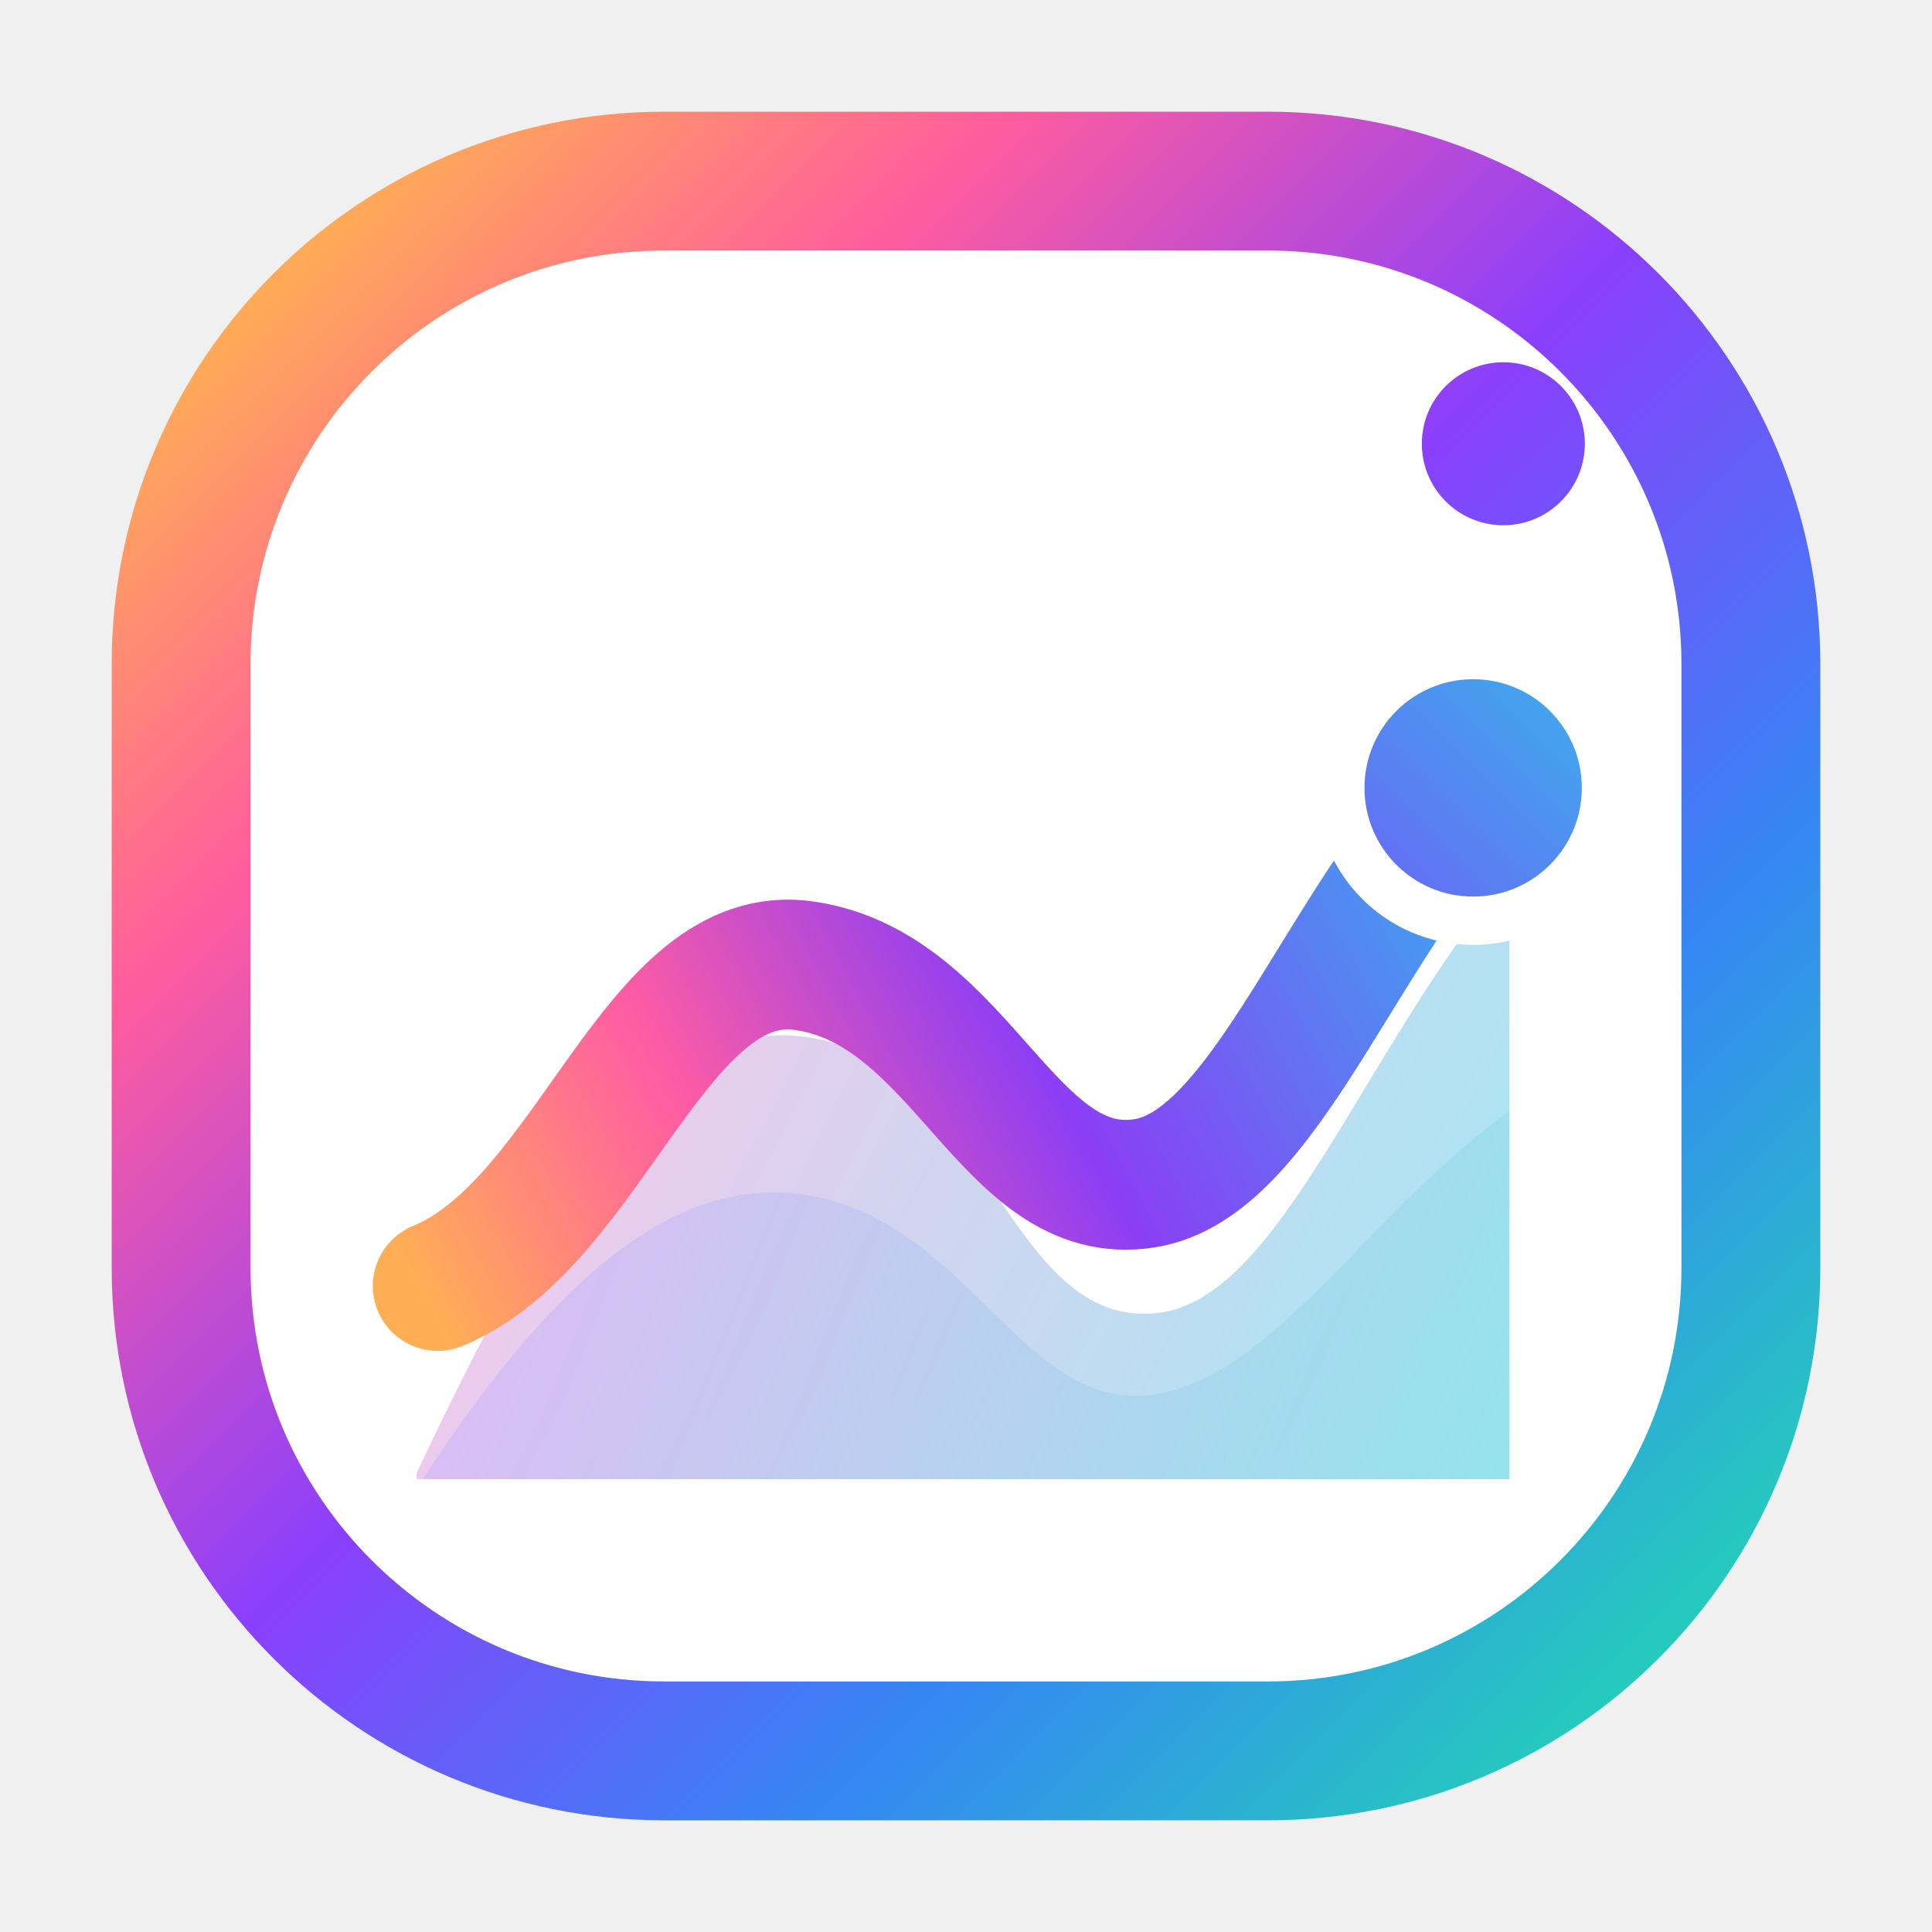
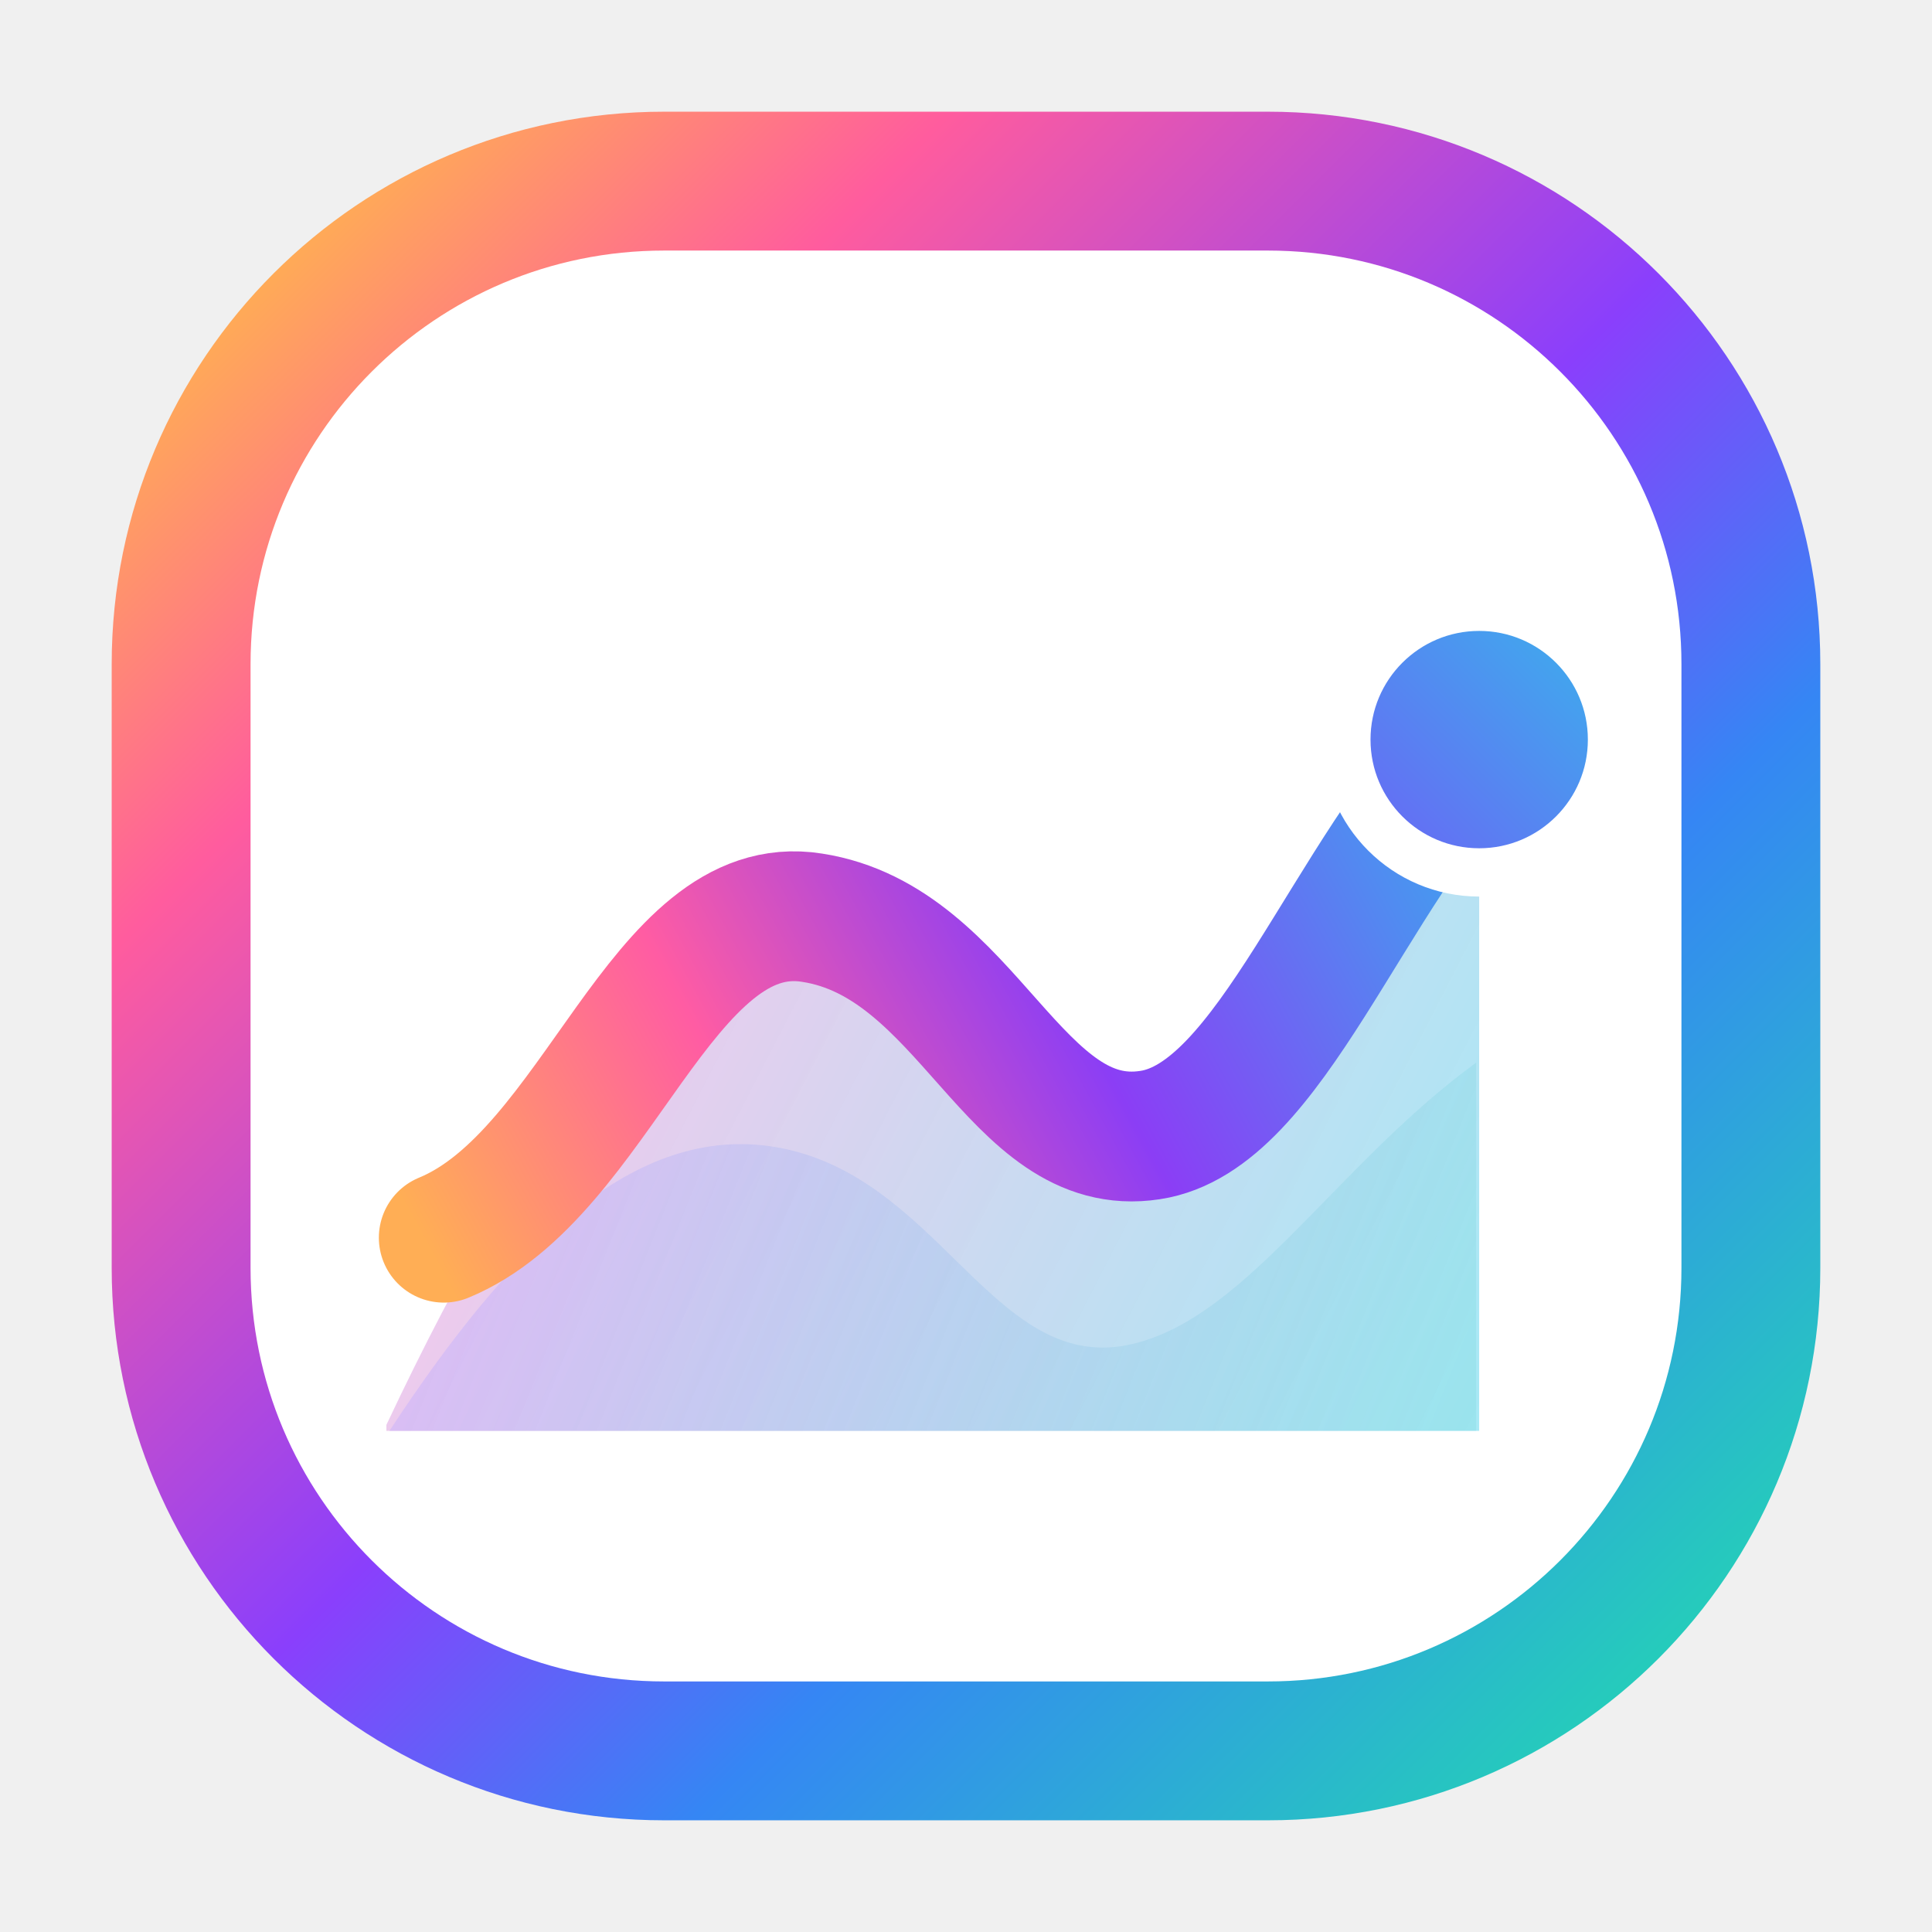
- <svg xmlns="http://www.w3.org/2000/svg" viewBox="0 0 64 64" role="img" aria-labelledby="title">
+ <svg xmlns="http://www.w3.org/2000/svg" id="Layer_1" data-name="Layer 1" version="1.1" viewBox="0 0 64 64">
  <defs>
-     <linearGradient id="frame" x1="8" y1="8" x2="56" y2="56" gradientUnits="userSpaceOnUse">
+     <style>
+       .cls-1 {
+         fill: url(#linear-gradient-2);
+       }
+ 
+       .cls-1, .cls-2 {
+         stroke-width: 0px;
+       }
+ 
+       .cls-3 {
+         fill: url(#linear-gradient-5);
+         stroke: #fff;
+         stroke-width: 1.6px;
+       }
+ 
+       .cls-4 {
+         fill: none;
+         stroke: url(#linear-gradient-4);
+         stroke-linecap: round;
+         stroke-linejoin: round;
+         stroke-width: 4.3px;
+       }
+ 
+       .cls-2 {
+         fill: url(#linear-gradient-3);
+       }
+ 
+       .cls-5 {
+         fill: #fff;
+         stroke: url(#linear-gradient);
+         stroke-width: 4.6px;
+       }
+     </style>
+     <linearGradient id="linear-gradient" x1="8" y1="58" x2="56" y2="10" gradientTransform="translate(0 66) scale(1 -1)" gradientUnits="userSpaceOnUse">
      <stop offset="0" stop-color="#ffb44e" />
-       <stop offset=".22" stop-color="#ff5c9e" />
-       <stop offset=".48" stop-color="#8a3ffc" />
-       <stop offset=".74" stop-color="#3586f4" />
+       <stop offset=".2" stop-color="#ff5c9e" />
+       <stop offset=".5" stop-color="#8a3ffc" />
+       <stop offset=".7" stop-color="#3586f4" />
      <stop offset="1" stop-color="#24d1b7" />
    </linearGradient>
-     <linearGradient id="curve" x1="14" y1="43" x2="47" y2="25" gradientUnits="userSpaceOnUse">
+     <linearGradient id="linear-gradient-2" x1="15.9" y1="36.3" x2="48.9" y2="19.3" gradientTransform="translate(0 66) scale(1 -1)" gradientUnits="userSpaceOnUse">
+       <stop offset="0" stop-color="#f7b7e7" stop-opacity=".8" />
+       <stop offset="1" stop-color="#83dff0" stop-opacity=".7" />
+     </linearGradient>
+     <linearGradient id="linear-gradient-3" x1="17.5" y1="30" x2="47.5" y2="18" gradientTransform="translate(0 66) scale(1 -1)" gradientUnits="userSpaceOnUse">
+       <stop offset="0" stop-color="#c7b0fb" stop-opacity=".5" />
+       <stop offset="1" stop-color="#7bd9de" stop-opacity=".3" />
+     </linearGradient>
+     <linearGradient id="linear-gradient-4" x1="15.2" y1="22.8" x2="48.2" y2="40.8" gradientTransform="translate(0 66) scale(1 -1)" gradientUnits="userSpaceOnUse">
      <stop offset="0" stop-color="#ffae55" />
-       <stop offset=".28" stop-color="#ff5ca3" />
-       <stop offset=".58" stop-color="#8b3ef5" />
+       <stop offset=".3" stop-color="#ff5ca3" />
+       <stop offset=".6" stop-color="#8b3ef5" />
      <stop offset="1" stop-color="#3ba8ef" />
    </linearGradient>
-     <linearGradient id="hillA" x1="16" y1="33" x2="49" y2="50" gradientUnits="userSpaceOnUse">
-       <stop stop-color="#f7b7e7" stop-opacity=".80" />
-       <stop offset="1" stop-color="#83dff0" stop-opacity=".74" />
-     </linearGradient>
-     <linearGradient id="hillB" x1="18" y1="39" x2="48" y2="51" gradientUnits="userSpaceOnUse">
-       <stop stop-color="#c7b0fb" stop-opacity=".50" />
-       <stop offset="1" stop-color="#7bd9de" stop-opacity=".35" />
-     </linearGradient>
-     <linearGradient id="dot" x1="39" y1="27" x2="49" y2="17" gradientUnits="userSpaceOnUse">
-       <stop stop-color="#7357f6" />
+     <linearGradient id="linear-gradient-5" x1="43.7" y1="36.1" x2="53.7" y2="46.1" gradientTransform="translate(0 66) scale(1 -1)" gradientUnits="userSpaceOnUse">
+       <stop offset="0" stop-color="#7357f6" />
      <stop offset="1" stop-color="#37b7ec" />
    </linearGradient>
  </defs>
-   <rect x="6" y="6" width="52" height="52" rx="16" fill="#fff" stroke="url(#frame)" stroke-width="4.6" />
-   <path d="M13.8 48.8c4.9-10.4 8.4-15.3 13.2-14.4 5.7 1 6.4 9.6 11.3 9.1 4.1-.4 6.8-8.7 11.7-14.5v20H13.8z" fill="url(#hillA)" />
-   <path d="M14 49c4-6.1 8.1-10.2 12.8-9.4 5.3.9 7.1 7.2 11.4 6.6 4-.6 7-5.9 11.8-9.4V49H14z" fill="url(#hillB)" />
-   <path d="M14.5 42.6c5.1-2.1 7.2-11.4 12.2-10.6 5.2.8 6.7 7.9 11.2 7.2 4-.6 6.5-8.6 10.9-13.1" fill="none" stroke="url(#curve)" stroke-width="4.3" stroke-linecap="round" stroke-linejoin="round" />
-   <circle cx="48.8" cy="26.1" r="4.4" fill="url(#dot)" stroke="#fff" stroke-width="1.6" />
-   <circle cx="49.8" cy="14.7" r="2.7" fill="url(#frame)" />
+   <rect class="cls-5" x="6" y="6" width="52" height="52" rx="16" ry="16" />
+   <path class="cls-1" d="M12.8,47.2c4.9-10.4,9.7-16.7,14.5-15.8,5.7,1,5.1,8.4,10,7.9,4.1-.4,6.8-6.1,11.7-11.9v20H12.8v-.2Z" />
+   <path class="cls-2" d="M12.9,47.4c4-6.1,8.1-10.2,12.8-9.4,5.3.9,7.1,7.2,11.4,6.6,4-.6,7-5.9,11.8-9.4v12.2H12.9Z" />
+   <path class="cls-4" d="M14.7,41c5.1-2.1,7.2-11.4,12.2-10.6,5.2.8,6.7,7.9,11.2,7.2,4-.6,6.5-8.6,10.9-13.1" />
+   <circle class="cls-3" cx="49" cy="24.5" r="4.4" />
</svg>
